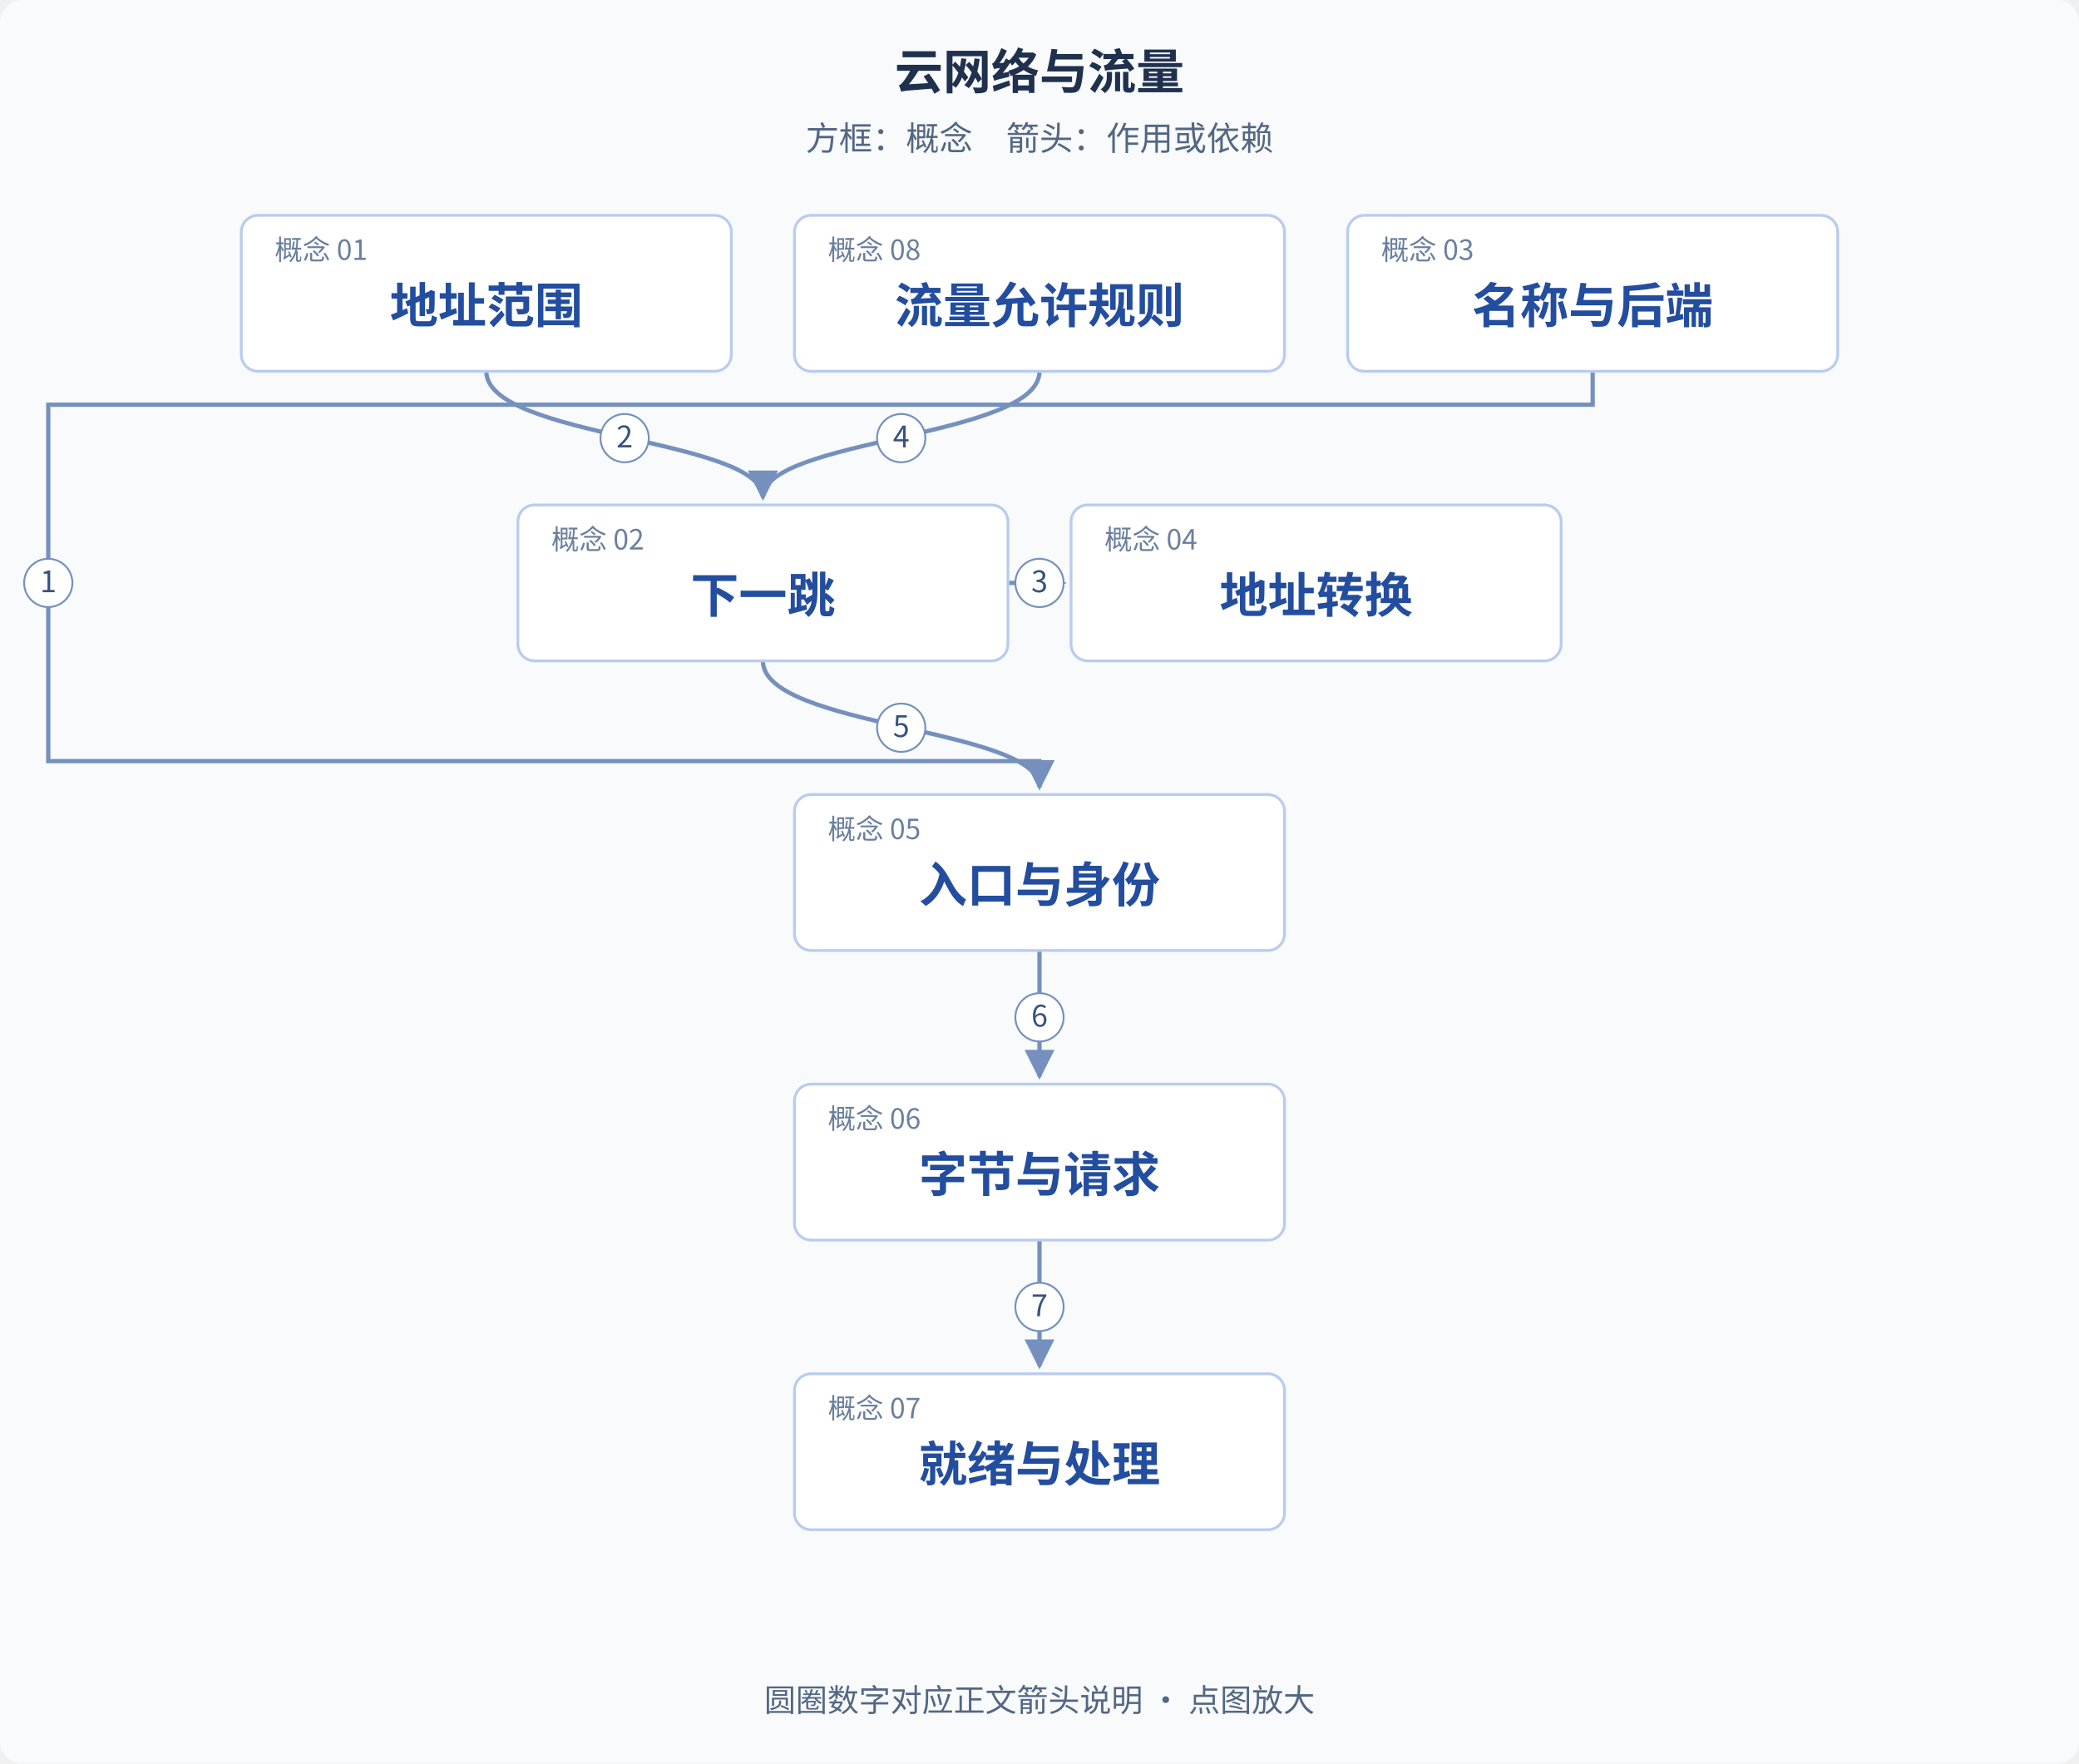
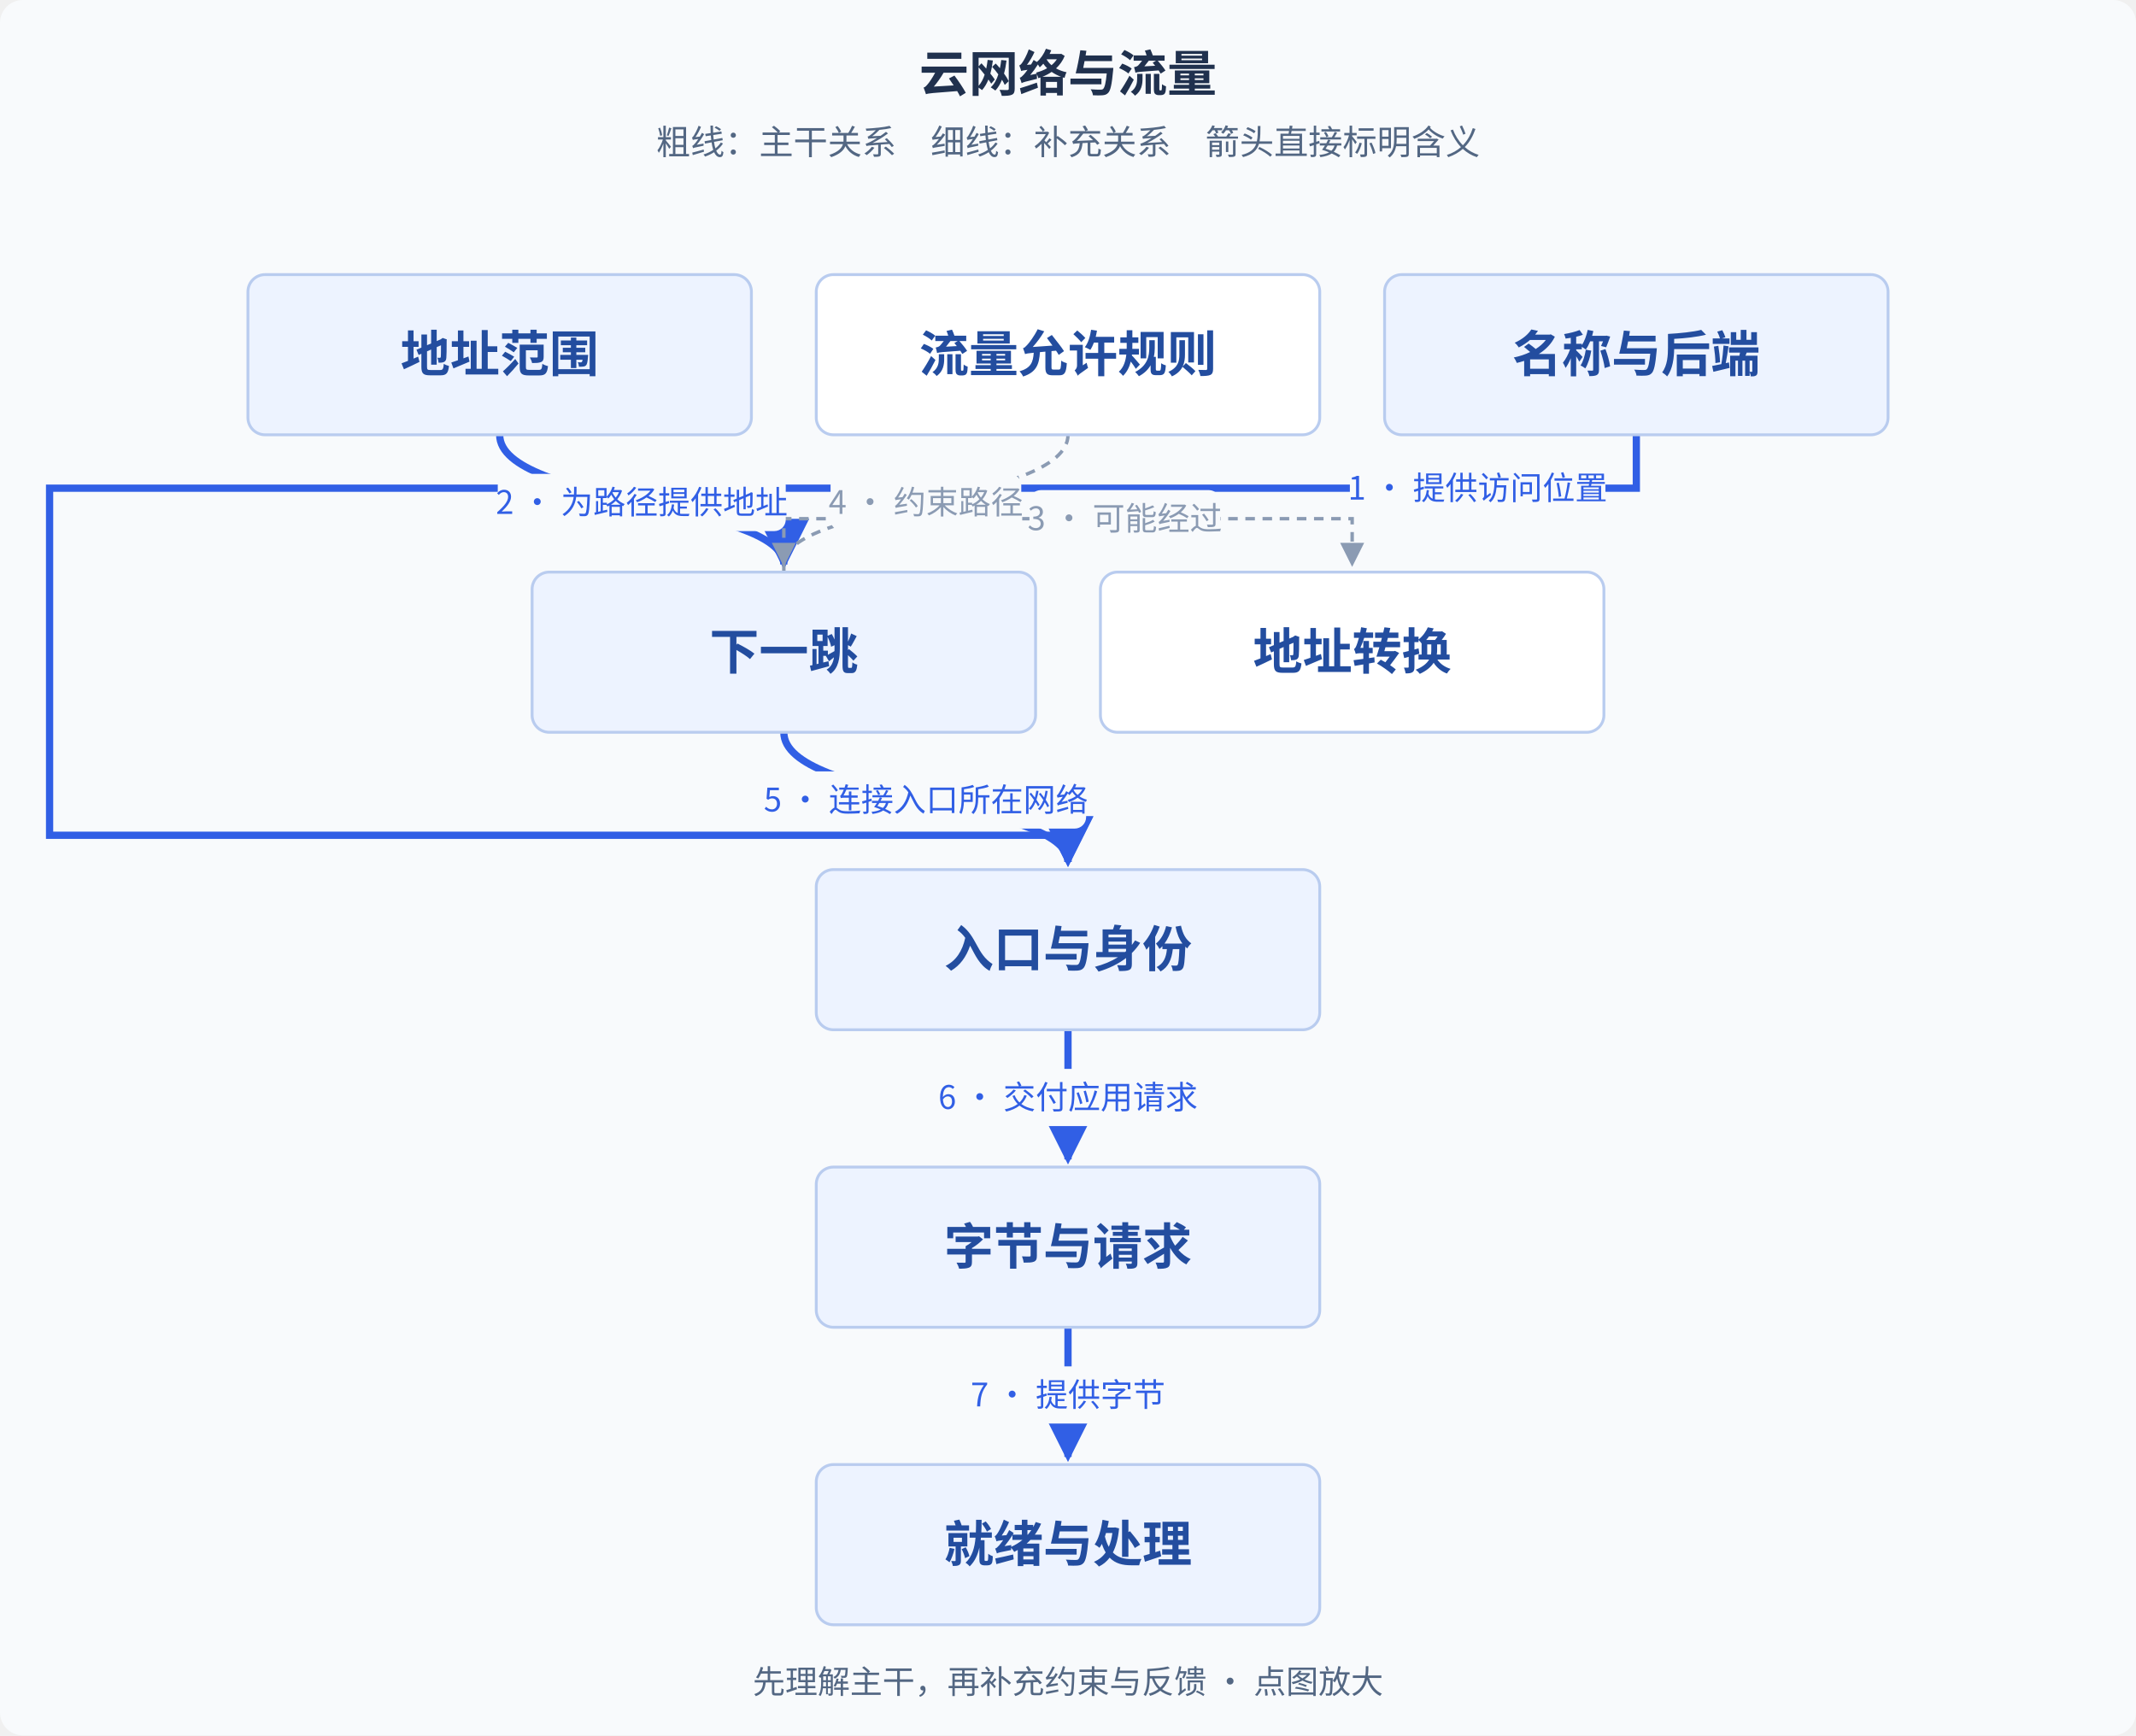
- <svg xmlns="http://www.w3.org/2000/svg" viewBox="0 0 1120 950" role="img" aria-labelledby="title desc">
+ <svg xmlns="http://www.w3.org/2000/svg" viewBox="0 0 1120 910" role="img" aria-labelledby="title desc">
  <defs>
-     <marker id="arrow" viewBox="0 0 10 10" refX="9" refY="5" markerWidth="7" markerHeight="7" orient="auto-start-reverse">
-       <path d="M0 0L10 5L0 10Z" fill="#7590bd" />
+     <marker id="arrow-main" viewBox="0 0 10 10" refX="9" refY="5" markerWidth="7" markerHeight="7" orient="auto-start-reverse">
+       <path d="M0 0L10 5L0 10Z" fill="#315fe5" />
+     </marker>
+     <marker id="arrow-other" viewBox="0 0 10 10" refX="9" refY="5" markerWidth="7" markerHeight="7" orient="auto-start-reverse">
+       <path d="M0 0L10 5L0 10Z" fill="#8b9bb3" />
    </marker>
  </defs>
-   <rect width="1120" height="950" rx="12" fill="#f8fafc" />
+   <rect width="1120" height="910" rx="12" fill="#f8fafc" />
  <g font-family="PingFang SC,Microsoft YaHei,Noto Sans CJK SC,sans-serif">
    <text x="560" y="48" text-anchor="middle" font-size="26" font-weight="650" fill="#20314e">云网络与流量</text>
-     <text x="560" y="81" text-anchor="middle" font-size="18" fill="#536783">方框：概念　箭头：作用或依赖</text>
-     <path data-edge="dns-discovery lb-tls" d="M858.0 200 V218 H26 V410 H560.0 V424" fill="none" stroke="#7590bd" stroke-width="2.3" marker-end="url(#arrow)" />
-     <g>
-       <circle cx="26" cy="314.0" r="13" fill="#fff" stroke="#7590bd" />
-       <text x="26" y="319.0" text-anchor="middle" fill="#36527e" font-size="16">1</text>
+     <text x="560" y="81" text-anchor="middle" font-size="18" fill="#536783">粗线：主干关系　细线：补充关系　箭头直接标明含义</text>
+     <path data-edge="dns-discovery lb-tls" data-emphasis="main" d="M858.0 228 V256 H26 V438 H560.0 V452" fill="none" stroke="#315fe5" stroke-width="3.8" marker-end="url(#arrow-main)" />
+     <path data-edge="vpc-subnet route-overlay" data-emphasis="main" d="M262.0 228 C262.0 264.0 411.0 264.0 411.0 296" fill="none" stroke="#315fe5" stroke-width="3.8" marker-end="url(#arrow-main)" />
+     <path data-edge="route-overlay nat-conntrack" data-emphasis="other" d="M411.0 300 V272 H709.0 V296" fill="none" stroke="#8b9bb3" stroke-width="1.8" stroke-dasharray="5 4" marker-end="url(#arrow-other)" />
+     <path data-edge="network-boundary route-overlay" data-emphasis="other" d="M560.0 228 C560.0 264.0 411.0 264.0 411.0 296" fill="none" stroke="#8b9bb3" stroke-width="1.8" stroke-dasharray="5 4" marker-end="url(#arrow-other)" />
+     <path data-edge="route-overlay lb-tls" data-emphasis="main" d="M411.0 384 C411.0 420.0 560.0 420.0 560.0 452" fill="none" stroke="#315fe5" stroke-width="3.8" marker-end="url(#arrow-main)" />
+     <path data-edge="lb-tls transport-timeout" data-emphasis="main" d="M560.0 540 C560.0 576.0 560.0 576.0 560.0 608" fill="none" stroke="#315fe5" stroke-width="3.8" marker-end="url(#arrow-main)" />
+     <path data-edge="transport-timeout io-model" data-emphasis="main" d="M560.0 696 C560.0 732.0 560.0 732.0 560.0 764" fill="none" stroke="#315fe5" stroke-width="3.8" marker-end="url(#arrow-main)" />
+     <g data-relation-label="1">
+       <rect x="707.8" y="241" width="134" height="30" rx="6" fill="#f8fafc" />
+       <text x="774.8" y="262" text-anchor="middle" fill="#315fe5" font-size="17">1 · 提供访问位置</text>
    </g>
-     <path data-edge="vpc-subnet route-overlay" d="M262.0 200 C262.0 236.0 411.0 236.0 411.0 268" fill="none" stroke="#7590bd" stroke-width="2.3" marker-end="url(#arrow)" />
-     <g>
-       <circle cx="336.5" cy="236.0" r="13" fill="#fff" stroke="#7590bd" />
-       <text x="336.5" y="241.0" text-anchor="middle" fill="#36527e" font-size="16">2</text>
+     <g data-relation-label="2">
+       <rect x="261.0" y="248.5" width="151" height="30" rx="6" fill="#f8fafc" />
+       <text x="336.5" y="269.5" text-anchor="middle" fill="#315fe5" font-size="17">2 · 为路径提供地址</text>
    </g>
-     <path data-edge="route-overlay nat-conntrack" d="M543.0 314.0 L573.0 314.0" fill="none" stroke="#7590bd" stroke-width="2.3" marker-end="url(#arrow)" />
-     <g>
-       <circle cx="560.0" cy="314.0" r="13" fill="#fff" stroke="#7590bd" />
-       <text x="560.0" y="319.0" text-anchor="middle" fill="#36527e" font-size="16">3</text>
+     <g data-relation-label="3">
+       <rect x="539.8" y="257" width="100" height="30" rx="6" fill="#f8fafc" />
+       <text x="589.8" y="278" text-anchor="middle" fill="#8b9bb3" font-size="17">3 · 可能经过</text>
    </g>
-     <path data-edge="network-boundary route-overlay" d="M560.0 200 C560.0 236.0 411.0 236.0 411.0 268" fill="none" stroke="#7590bd" stroke-width="2.3" marker-end="url(#arrow)" />
-     <g>
-       <circle cx="485.5" cy="236.0" r="13" fill="#fff" stroke="#7590bd" />
-       <text x="485.5" y="241.0" text-anchor="middle" fill="#36527e" font-size="16">4</text>
+     <g data-relation-label="4">
+       <rect x="435.5" y="248.5" width="100" height="30" rx="6" fill="#f8fafc" />
+       <text x="485.5" y="269.5" text-anchor="middle" fill="#8b9bb3" font-size="17">4 · 约束路径</text>
    </g>
-     <path data-edge="route-overlay lb-tls" d="M411.0 356 C411.0 392.0 560.0 392.0 560.0 424" fill="none" stroke="#7590bd" stroke-width="2.3" marker-end="url(#arrow)" />
-     <g>
-       <circle cx="485.5" cy="392.0" r="13" fill="#fff" stroke="#7590bd" />
-       <text x="485.5" y="397.0" text-anchor="middle" fill="#36527e" font-size="16">5</text>
+     <g data-relation-label="5">
+       <rect x="401.5" y="404.5" width="168" height="30" rx="6" fill="#f8fafc" />
+       <text x="485.5" y="425.5" text-anchor="middle" fill="#315fe5" font-size="17">5 · 连接入口所在网络</text>
    </g>
-     <path data-edge="lb-tls transport-timeout" d="M560.0 512 C560.0 548.0 560.0 548.0 560.0 580" fill="none" stroke="#7590bd" stroke-width="2.3" marker-end="url(#arrow)" />
-     <g>
-       <circle cx="560.0" cy="548.0" r="13" fill="#fff" stroke="#7590bd" />
-       <text x="560.0" y="553.0" text-anchor="middle" fill="#36527e" font-size="16">6</text>
+     <g data-relation-label="6">
+       <rect x="493.0" y="560.5" width="134" height="30" rx="6" fill="#f8fafc" />
+       <text x="560.0" y="581.5" text-anchor="middle" fill="#315fe5" font-size="17">6 · 交付应用请求</text>
    </g>
-     <path data-edge="transport-timeout io-model" d="M560.0 668 C560.0 704.0 560.0 704.0 560.0 736" fill="none" stroke="#7590bd" stroke-width="2.3" marker-end="url(#arrow)" />
-     <g>
-       <circle cx="560.0" cy="704.0" r="13" fill="#fff" stroke="#7590bd" />
-       <text x="560.0" y="709.0" text-anchor="middle" fill="#36527e" font-size="16">7</text>
+     <g data-relation-label="7">
+       <rect x="510.0" y="716.5" width="100" height="30" rx="6" fill="#f8fafc" />
+       <text x="560.0" y="737.5" text-anchor="middle" fill="#315fe5" font-size="17">7 · 提供字节</text>
    </g>
    <g data-concept="vpc-subnet">
-       <rect x="130.0" y="116" width="264" height="84" rx="9" fill="#fff" stroke="#b9ccef" stroke-width="1.5" />
-       <text x="148.0" y="140" fill="#6a7f9e" font-size="15">概念 01</text>
-       <text x="262.0" y="174" text-anchor="middle" fill="#234d9f" font-size="26" font-weight="600">地址范围</text>
+       <rect x="130.0" y="144" width="264" height="84" rx="9" fill="#edf3ff" stroke="#b9ccef" stroke-width="1.5" />
+       <text x="262.0" y="195" text-anchor="middle" fill="#234d9f" font-size="26" font-weight="600">地址范围</text>
    </g>
    <g data-concept="route-overlay">
-       <rect x="279.0" y="272" width="264" height="84" rx="9" fill="#fff" stroke="#b9ccef" stroke-width="1.5" />
-       <text x="297.0" y="296" fill="#6a7f9e" font-size="15">概念 02</text>
-       <text x="411.0" y="330" text-anchor="middle" fill="#234d9f" font-size="26" font-weight="600">下一跳</text>
+       <rect x="279.0" y="300" width="264" height="84" rx="9" fill="#edf3ff" stroke="#b9ccef" stroke-width="1.5" />
+       <text x="411.0" y="351" text-anchor="middle" fill="#234d9f" font-size="26" font-weight="600">下一跳</text>
    </g>
    <g data-concept="dns-discovery">
-       <rect x="726.0" y="116" width="264" height="84" rx="9" fill="#fff" stroke="#b9ccef" stroke-width="1.5" />
-       <text x="744.0" y="140" fill="#6a7f9e" font-size="15">概念 03</text>
-       <text x="858.0" y="174" text-anchor="middle" fill="#234d9f" font-size="26" font-weight="600">名称与后端</text>
+       <rect x="726.0" y="144" width="264" height="84" rx="9" fill="#edf3ff" stroke="#b9ccef" stroke-width="1.5" />
+       <text x="858.0" y="195" text-anchor="middle" fill="#234d9f" font-size="26" font-weight="600">名称与后端</text>
    </g>
    <g data-concept="nat-conntrack">
-       <rect x="577.0" y="272" width="264" height="84" rx="9" fill="#fff" stroke="#b9ccef" stroke-width="1.5" />
-       <text x="595.0" y="296" fill="#6a7f9e" font-size="15">概念 04</text>
-       <text x="709.0" y="330" text-anchor="middle" fill="#234d9f" font-size="26" font-weight="600">地址转换</text>
+       <rect x="577.0" y="300" width="264" height="84" rx="9" fill="#fff" stroke="#b9ccef" stroke-width="1.5" />
+       <text x="709.0" y="351" text-anchor="middle" fill="#234d9f" font-size="26" font-weight="600">地址转换</text>
    </g>
    <g data-concept="lb-tls">
-       <rect x="428.0" y="428" width="264" height="84" rx="9" fill="#fff" stroke="#b9ccef" stroke-width="1.5" />
-       <text x="446.0" y="452" fill="#6a7f9e" font-size="15">概念 05</text>
-       <text x="560.0" y="486" text-anchor="middle" fill="#234d9f" font-size="26" font-weight="600">入口与身份</text>
+       <rect x="428.0" y="456" width="264" height="84" rx="9" fill="#edf3ff" stroke="#b9ccef" stroke-width="1.5" />
+       <text x="560.0" y="507" text-anchor="middle" fill="#234d9f" font-size="26" font-weight="600">入口与身份</text>
    </g>
    <g data-concept="transport-timeout">
-       <rect x="428.0" y="584" width="264" height="84" rx="9" fill="#fff" stroke="#b9ccef" stroke-width="1.5" />
-       <text x="446.0" y="608" fill="#6a7f9e" font-size="15">概念 06</text>
-       <text x="560.0" y="642" text-anchor="middle" fill="#234d9f" font-size="26" font-weight="600">字节与请求</text>
+       <rect x="428.0" y="612" width="264" height="84" rx="9" fill="#edf3ff" stroke="#b9ccef" stroke-width="1.5" />
+       <text x="560.0" y="663" text-anchor="middle" fill="#234d9f" font-size="26" font-weight="600">字节与请求</text>
    </g>
    <g data-concept="io-model">
-       <rect x="428.0" y="740" width="264" height="84" rx="9" fill="#fff" stroke="#b9ccef" stroke-width="1.5" />
-       <text x="446.0" y="764" fill="#6a7f9e" font-size="15">概念 07</text>
-       <text x="560.0" y="798" text-anchor="middle" fill="#234d9f" font-size="26" font-weight="600">就绪与处理</text>
+       <rect x="428.0" y="768" width="264" height="84" rx="9" fill="#edf3ff" stroke="#b9ccef" stroke-width="1.5" />
+       <text x="560.0" y="819" text-anchor="middle" fill="#234d9f" font-size="26" font-weight="600">就绪与处理</text>
    </g>
    <g data-concept="network-boundary">
-       <rect x="428.0" y="116" width="264" height="84" rx="9" fill="#fff" stroke="#b9ccef" stroke-width="1.5" />
-       <text x="446.0" y="140" fill="#6a7f9e" font-size="15">概念 08</text>
-       <text x="560.0" y="174" text-anchor="middle" fill="#234d9f" font-size="26" font-weight="600">流量允许规则</text>
+       <rect x="428.0" y="144" width="264" height="84" rx="9" fill="#fff" stroke="#b9ccef" stroke-width="1.5" />
+       <text x="560.0" y="195" text-anchor="middle" fill="#234d9f" font-size="26" font-weight="600">流量允许规则</text>
    </g>
-     <text x="560" y="922" text-anchor="middle" fill="#536783" font-size="17">圆圈数字对应正文箭头说明 · 点图放大</text>
+     <text x="560" y="888" text-anchor="middle" fill="#536783" font-size="17">先理解主干，再补充约束与反馈 · 点图放大</text>
  </g>
</svg>
